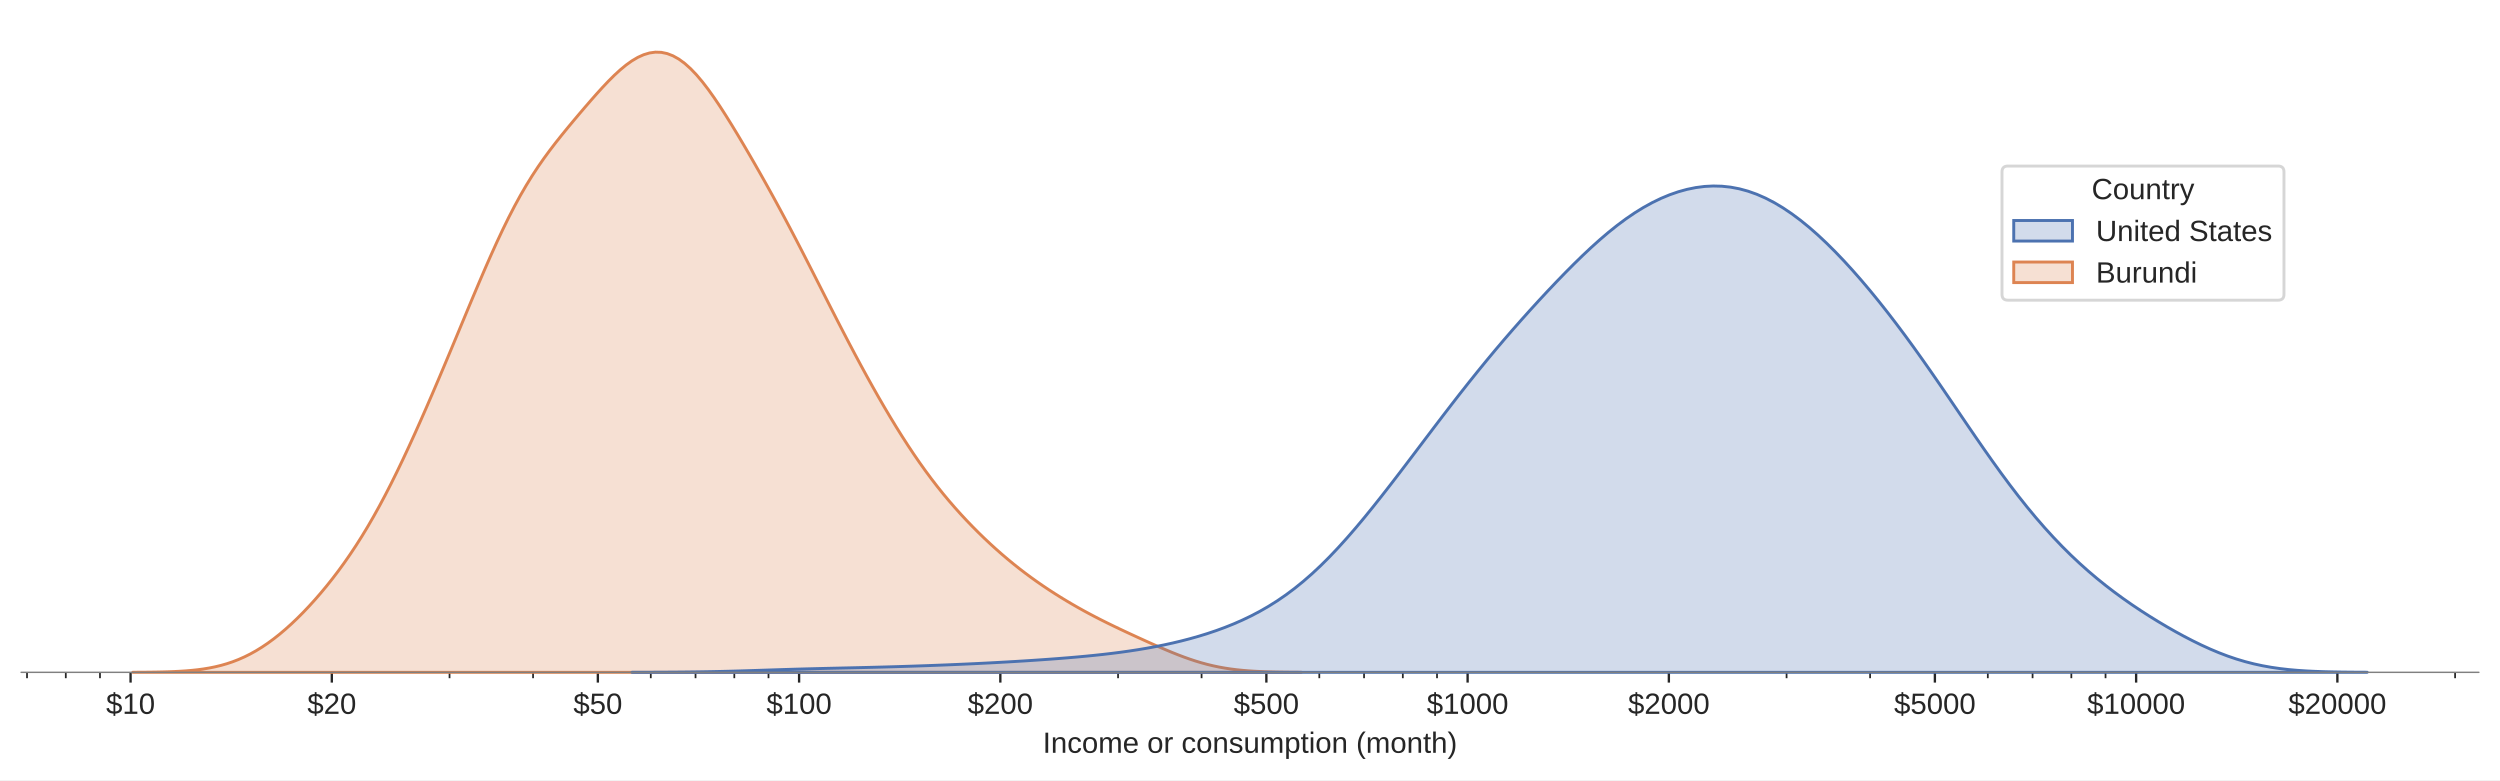
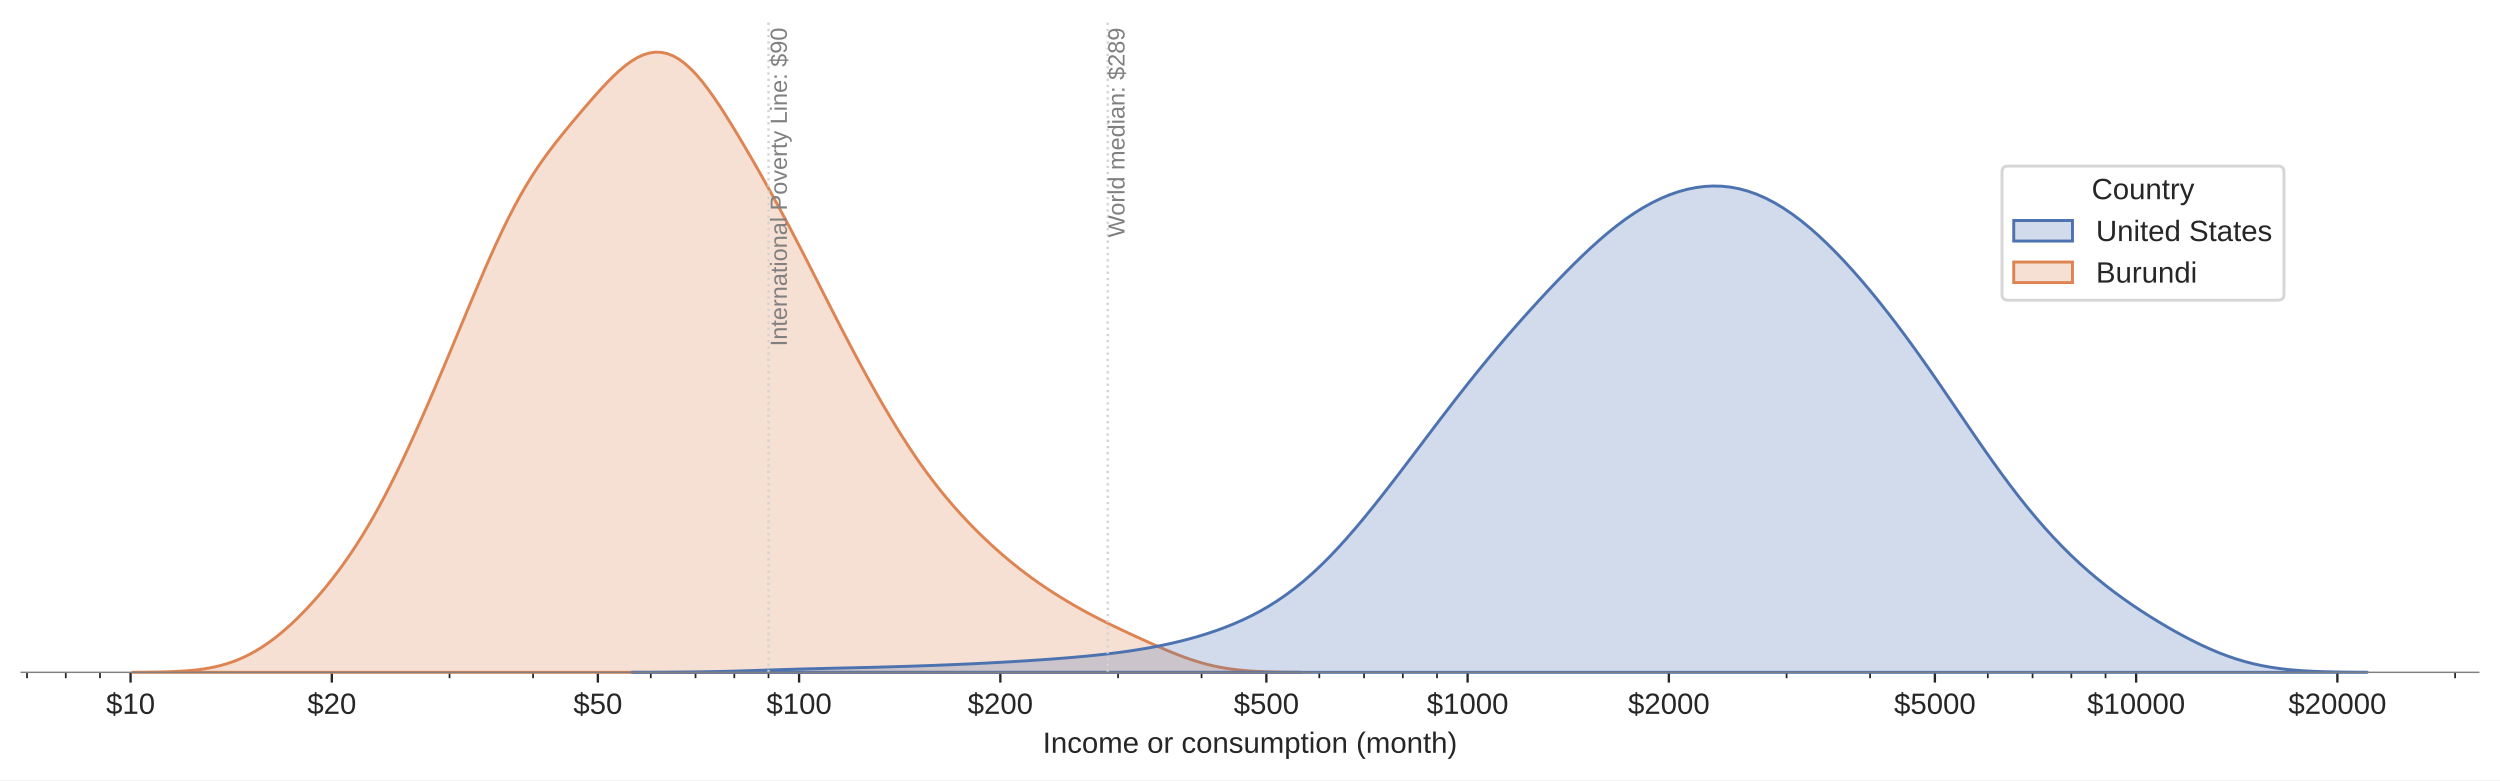
<svg xmlns="http://www.w3.org/2000/svg" xmlns:xlink="http://www.w3.org/1999/xlink" width="851.4pt" height="265.69pt" viewBox="0 0 851.4 265.69" version="1.1">
  <defs>
    <style type="text/css">*{stroke-linejoin: round; stroke-linecap: butt}</style>
  </defs>
  <g id="figure_1">
    <g id="patch_1">
      <path d="M 0 265.69  L 851.4 265.69  L 851.4 0  L 0 0  z " style="fill: #ffffff" />
    </g>
    <g id="axes_1">
      <g id="patch_2">
        <path d="M 7.2 228.96  L 844.2 228.96  L 844.2 7.2  L 7.2 7.2  z " style="fill: #ffffff" />
      </g>
      <g id="matplotlib.axis_1">
        <g id="xtick_1">
          <g id="line2d_1">
            <defs>
-               <path id="m04905929c4" d="M 0 0  L 0 3.5  " style="stroke: #262626; stroke-width: 0.8" />
+               <path id="m3d6e59dc83" d="M 0 0  L 0 3.5  " style="stroke: #262626; stroke-width: 0.8" />
            </defs>
            <g>
-               <use xlink:href="#m04905929c4" x="44.469" y="228.96" style="fill: #262626; stroke: #262626; stroke-width: 0.8" />
+               <use xlink:href="#m3d6e59dc83" x="44.469" y="228.96" style="fill: #262626; stroke: #262626; stroke-width: 0.8" />
            </g>
          </g>
          <g id="text_1">
            <text style="font-size: 10px; font-family: 'Arial', 'DejaVu Sans', 'Liberation Sans', 'Bitstream Vera Sans', sans-serif; text-anchor: middle; fill: #262626" x="44.469" y="243.118" transform="rotate(-0 44.46855 243.1178)">$10</text>
          </g>
        </g>
        <g id="xtick_2">
          <g id="line2d_2">
            <g>
-               <use xlink:href="#m04905929c4" x="113.004" y="228.96" style="fill: #262626; stroke: #262626; stroke-width: 0.8" />
+               <use xlink:href="#m3d6e59dc83" x="113.004" y="228.96" style="fill: #262626; stroke: #262626; stroke-width: 0.8" />
            </g>
          </g>
          <g id="text_2">
            <text style="font-size: 10px; font-family: 'Arial', 'DejaVu Sans', 'Liberation Sans', 'Bitstream Vera Sans', sans-serif; text-anchor: middle; fill: #262626" x="113.004" y="243.118" transform="rotate(-0 113.0042 243.1178)">$20</text>
          </g>
        </g>
        <g id="xtick_3">
          <g id="line2d_3">
            <g>
-               <use xlink:href="#m04905929c4" x="203.603" y="228.96" style="fill: #262626; stroke: #262626; stroke-width: 0.8" />
+               <use xlink:href="#m3d6e59dc83" x="203.603" y="228.96" style="fill: #262626; stroke: #262626; stroke-width: 0.8" />
            </g>
          </g>
          <g id="text_3">
            <text style="font-size: 10px; font-family: 'Arial', 'DejaVu Sans', 'Liberation Sans', 'Bitstream Vera Sans', sans-serif; text-anchor: middle; fill: #262626" x="203.603" y="243.118" transform="rotate(-0 203.6034 243.1178)">$50</text>
          </g>
        </g>
        <g id="xtick_4">
          <g id="line2d_4">
            <g>
-               <use xlink:href="#m04905929c4" x="272.139" y="228.96" style="fill: #262626; stroke: #262626; stroke-width: 0.8" />
+               <use xlink:href="#m3d6e59dc83" x="272.139" y="228.96" style="fill: #262626; stroke: #262626; stroke-width: 0.8" />
            </g>
          </g>
          <g id="text_4">
            <text style="font-size: 10px; font-family: 'Arial', 'DejaVu Sans', 'Liberation Sans', 'Bitstream Vera Sans', sans-serif; text-anchor: middle; fill: #262626" x="272.139" y="243.118" transform="rotate(-0 272.1391 243.1178)">$100</text>
          </g>
        </g>
        <g id="xtick_5">
          <g id="line2d_5">
            <g>
-               <use xlink:href="#m04905929c4" x="340.675" y="228.96" style="fill: #262626; stroke: #262626; stroke-width: 0.8" />
+               <use xlink:href="#m3d6e59dc83" x="340.675" y="228.96" style="fill: #262626; stroke: #262626; stroke-width: 0.8" />
            </g>
          </g>
          <g id="text_5">
            <text style="font-size: 10px; font-family: 'Arial', 'DejaVu Sans', 'Liberation Sans', 'Bitstream Vera Sans', sans-serif; text-anchor: middle; fill: #262626" x="340.675" y="243.118" transform="rotate(-0 340.6747 243.1178)">$200</text>
          </g>
        </g>
        <g id="xtick_6">
          <g id="line2d_6">
            <g>
-               <use xlink:href="#m04905929c4" x="431.274" y="228.96" style="fill: #262626; stroke: #262626; stroke-width: 0.8" />
+               <use xlink:href="#m3d6e59dc83" x="431.274" y="228.96" style="fill: #262626; stroke: #262626; stroke-width: 0.8" />
            </g>
          </g>
          <g id="text_6">
            <text style="font-size: 10px; font-family: 'Arial', 'DejaVu Sans', 'Liberation Sans', 'Bitstream Vera Sans', sans-serif; text-anchor: middle; fill: #262626" x="431.274" y="243.118" transform="rotate(-0 431.2739 243.1178)">$500</text>
          </g>
        </g>
        <g id="xtick_7">
          <g id="line2d_7">
            <g>
-               <use xlink:href="#m04905929c4" x="499.81" y="228.96" style="fill: #262626; stroke: #262626; stroke-width: 0.8" />
+               <use xlink:href="#m3d6e59dc83" x="499.81" y="228.96" style="fill: #262626; stroke: #262626; stroke-width: 0.8" />
            </g>
          </g>
          <g id="text_7">
            <text style="font-size: 10px; font-family: 'Arial', 'DejaVu Sans', 'Liberation Sans', 'Bitstream Vera Sans', sans-serif; text-anchor: middle; fill: #262626" x="499.81" y="243.118" transform="rotate(-0 499.8096 243.1178)">$1000</text>
          </g>
        </g>
        <g id="xtick_8">
          <g id="line2d_8">
            <g>
-               <use xlink:href="#m04905929c4" x="568.345" y="228.96" style="fill: #262626; stroke: #262626; stroke-width: 0.8" />
+               <use xlink:href="#m3d6e59dc83" x="568.345" y="228.96" style="fill: #262626; stroke: #262626; stroke-width: 0.8" />
            </g>
          </g>
          <g id="text_8">
            <text style="font-size: 10px; font-family: 'Arial', 'DejaVu Sans', 'Liberation Sans', 'Bitstream Vera Sans', sans-serif; text-anchor: middle; fill: #262626" x="568.345" y="243.118" transform="rotate(-0 568.3452 243.1178)">$2000</text>
          </g>
        </g>
        <g id="xtick_9">
          <g id="line2d_9">
            <g>
-               <use xlink:href="#m04905929c4" x="658.944" y="228.96" style="fill: #262626; stroke: #262626; stroke-width: 0.8" />
+               <use xlink:href="#m3d6e59dc83" x="658.944" y="228.96" style="fill: #262626; stroke: #262626; stroke-width: 0.8" />
            </g>
          </g>
          <g id="text_9">
            <text style="font-size: 10px; font-family: 'Arial', 'DejaVu Sans', 'Liberation Sans', 'Bitstream Vera Sans', sans-serif; text-anchor: middle; fill: #262626" x="658.944" y="243.118" transform="rotate(-0 658.9444 243.1178)">$5000</text>
          </g>
        </g>
        <g id="xtick_10">
          <g id="line2d_10">
            <g>
-               <use xlink:href="#m04905929c4" x="727.48" y="228.96" style="fill: #262626; stroke: #262626; stroke-width: 0.8" />
+               <use xlink:href="#m3d6e59dc83" x="727.48" y="228.96" style="fill: #262626; stroke: #262626; stroke-width: 0.8" />
            </g>
          </g>
          <g id="text_10">
            <text style="font-size: 10px; font-family: 'Arial', 'DejaVu Sans', 'Liberation Sans', 'Bitstream Vera Sans', sans-serif; text-anchor: middle; fill: #262626" x="727.48" y="243.118" transform="rotate(-0 727.4801 243.1178)">$10000</text>
          </g>
        </g>
        <g id="xtick_11">
          <g id="line2d_11">
            <g>
-               <use xlink:href="#m04905929c4" x="796.016" y="228.96" style="fill: #262626; stroke: #262626; stroke-width: 0.8" />
+               <use xlink:href="#m3d6e59dc83" x="796.016" y="228.96" style="fill: #262626; stroke: #262626; stroke-width: 0.8" />
            </g>
          </g>
          <g id="text_11">
            <text style="font-size: 10px; font-family: 'Arial', 'DejaVu Sans', 'Liberation Sans', 'Bitstream Vera Sans', sans-serif; text-anchor: middle; fill: #262626" x="796.016" y="243.118" transform="rotate(-0 796.0157 243.1178)">$20000</text>
          </g>
        </g>
        <g id="xtick_12">
          <g id="line2d_12">
            <defs>
-               <path id="m6fcab86dc1" d="M 0 0  L 0 2  " style="stroke: #262626; stroke-width: 0.6" />
+               <path id="m30cd32f47b" d="M 0 0  L 0 2  " style="stroke: #262626; stroke-width: 0.6" />
            </defs>
            <g>
-               <use xlink:href="#m6fcab86dc1" x="9.202" y="228.96" style="fill: #262626; stroke: #262626; stroke-width: 0.6" />
+               <use xlink:href="#m30cd32f47b" x="9.202" y="228.96" style="fill: #262626; stroke: #262626; stroke-width: 0.6" />
            </g>
          </g>
        </g>
        <g id="xtick_13">
          <g id="line2d_13">
            <g>
-               <use xlink:href="#m6fcab86dc1" x="22.405" y="228.96" style="fill: #262626; stroke: #262626; stroke-width: 0.6" />
+               <use xlink:href="#m30cd32f47b" x="22.405" y="228.96" style="fill: #262626; stroke: #262626; stroke-width: 0.6" />
            </g>
          </g>
        </g>
        <g id="xtick_14">
          <g id="line2d_14">
            <g>
-               <use xlink:href="#m6fcab86dc1" x="34.051" y="228.96" style="fill: #262626; stroke: #262626; stroke-width: 0.6" />
+               <use xlink:href="#m30cd32f47b" x="34.051" y="228.96" style="fill: #262626; stroke: #262626; stroke-width: 0.6" />
            </g>
          </g>
        </g>
        <g id="xtick_15">
          <g id="line2d_15">
            <g>
-               <use xlink:href="#m6fcab86dc1" x="153.095" y="228.96" style="fill: #262626; stroke: #262626; stroke-width: 0.6" />
+               <use xlink:href="#m30cd32f47b" x="153.095" y="228.96" style="fill: #262626; stroke: #262626; stroke-width: 0.6" />
            </g>
          </g>
        </g>
        <g id="xtick_16">
          <g id="line2d_16">
            <g>
-               <use xlink:href="#m6fcab86dc1" x="181.54" y="228.96" style="fill: #262626; stroke: #262626; stroke-width: 0.6" />
+               <use xlink:href="#m30cd32f47b" x="181.54" y="228.96" style="fill: #262626; stroke: #262626; stroke-width: 0.6" />
            </g>
          </g>
        </g>
        <g id="xtick_17">
          <g id="line2d_17">
            <g>
-               <use xlink:href="#m6fcab86dc1" x="221.631" y="228.96" style="fill: #262626; stroke: #262626; stroke-width: 0.6" />
+               <use xlink:href="#m30cd32f47b" x="221.631" y="228.96" style="fill: #262626; stroke: #262626; stroke-width: 0.6" />
            </g>
          </g>
        </g>
        <g id="xtick_18">
          <g id="line2d_18">
            <g>
-               <use xlink:href="#m6fcab86dc1" x="236.872" y="228.96" style="fill: #262626; stroke: #262626; stroke-width: 0.6" />
+               <use xlink:href="#m30cd32f47b" x="236.872" y="228.96" style="fill: #262626; stroke: #262626; stroke-width: 0.6" />
            </g>
          </g>
        </g>
        <g id="xtick_19">
          <g id="line2d_19">
            <g>
-               <use xlink:href="#m6fcab86dc1" x="250.076" y="228.96" style="fill: #262626; stroke: #262626; stroke-width: 0.6" />
+               <use xlink:href="#m30cd32f47b" x="250.076" y="228.96" style="fill: #262626; stroke: #262626; stroke-width: 0.6" />
            </g>
          </g>
        </g>
        <g id="xtick_20">
          <g id="line2d_20">
            <g>
-               <use xlink:href="#m6fcab86dc1" x="261.721" y="228.96" style="fill: #262626; stroke: #262626; stroke-width: 0.6" />
+               <use xlink:href="#m30cd32f47b" x="261.721" y="228.96" style="fill: #262626; stroke: #262626; stroke-width: 0.6" />
            </g>
          </g>
        </g>
        <g id="xtick_21">
          <g id="line2d_21">
            <g>
-               <use xlink:href="#m6fcab86dc1" x="380.766" y="228.96" style="fill: #262626; stroke: #262626; stroke-width: 0.6" />
+               <use xlink:href="#m30cd32f47b" x="380.766" y="228.96" style="fill: #262626; stroke: #262626; stroke-width: 0.6" />
            </g>
          </g>
        </g>
        <g id="xtick_22">
          <g id="line2d_22">
            <g>
-               <use xlink:href="#m6fcab86dc1" x="409.21" y="228.96" style="fill: #262626; stroke: #262626; stroke-width: 0.6" />
+               <use xlink:href="#m30cd32f47b" x="409.21" y="228.96" style="fill: #262626; stroke: #262626; stroke-width: 0.6" />
            </g>
          </g>
        </g>
        <g id="xtick_23">
          <g id="line2d_23">
            <g>
-               <use xlink:href="#m6fcab86dc1" x="449.301" y="228.96" style="fill: #262626; stroke: #262626; stroke-width: 0.6" />
+               <use xlink:href="#m30cd32f47b" x="449.301" y="228.96" style="fill: #262626; stroke: #262626; stroke-width: 0.6" />
            </g>
          </g>
        </g>
        <g id="xtick_24">
          <g id="line2d_24">
            <g>
-               <use xlink:href="#m6fcab86dc1" x="464.543" y="228.96" style="fill: #262626; stroke: #262626; stroke-width: 0.6" />
+               <use xlink:href="#m30cd32f47b" x="464.543" y="228.96" style="fill: #262626; stroke: #262626; stroke-width: 0.6" />
            </g>
          </g>
        </g>
        <g id="xtick_25">
          <g id="line2d_25">
            <g>
-               <use xlink:href="#m6fcab86dc1" x="477.746" y="228.96" style="fill: #262626; stroke: #262626; stroke-width: 0.6" />
+               <use xlink:href="#m30cd32f47b" x="477.746" y="228.96" style="fill: #262626; stroke: #262626; stroke-width: 0.6" />
            </g>
          </g>
        </g>
        <g id="xtick_26">
          <g id="line2d_26">
            <g>
-               <use xlink:href="#m6fcab86dc1" x="489.392" y="228.96" style="fill: #262626; stroke: #262626; stroke-width: 0.6" />
+               <use xlink:href="#m30cd32f47b" x="489.392" y="228.96" style="fill: #262626; stroke: #262626; stroke-width: 0.6" />
            </g>
          </g>
        </g>
        <g id="xtick_27">
          <g id="line2d_27">
            <g>
-               <use xlink:href="#m6fcab86dc1" x="608.436" y="228.96" style="fill: #262626; stroke: #262626; stroke-width: 0.6" />
+               <use xlink:href="#m30cd32f47b" x="608.436" y="228.96" style="fill: #262626; stroke: #262626; stroke-width: 0.6" />
            </g>
          </g>
        </g>
        <g id="xtick_28">
          <g id="line2d_28">
            <g>
-               <use xlink:href="#m6fcab86dc1" x="636.881" y="228.96" style="fill: #262626; stroke: #262626; stroke-width: 0.6" />
+               <use xlink:href="#m30cd32f47b" x="636.881" y="228.96" style="fill: #262626; stroke: #262626; stroke-width: 0.6" />
            </g>
          </g>
        </g>
        <g id="xtick_29">
          <g id="line2d_29">
            <g>
-               <use xlink:href="#m6fcab86dc1" x="676.972" y="228.96" style="fill: #262626; stroke: #262626; stroke-width: 0.6" />
+               <use xlink:href="#m30cd32f47b" x="676.972" y="228.96" style="fill: #262626; stroke: #262626; stroke-width: 0.6" />
            </g>
          </g>
        </g>
        <g id="xtick_30">
          <g id="line2d_30">
            <g>
-               <use xlink:href="#m6fcab86dc1" x="692.213" y="228.96" style="fill: #262626; stroke: #262626; stroke-width: 0.6" />
+               <use xlink:href="#m30cd32f47b" x="692.213" y="228.96" style="fill: #262626; stroke: #262626; stroke-width: 0.6" />
            </g>
          </g>
        </g>
        <g id="xtick_31">
          <g id="line2d_31">
            <g>
-               <use xlink:href="#m6fcab86dc1" x="705.417" y="228.96" style="fill: #262626; stroke: #262626; stroke-width: 0.6" />
+               <use xlink:href="#m30cd32f47b" x="705.417" y="228.96" style="fill: #262626; stroke: #262626; stroke-width: 0.6" />
            </g>
          </g>
        </g>
        <g id="xtick_32">
          <g id="line2d_32">
            <g>
-               <use xlink:href="#m6fcab86dc1" x="717.062" y="228.96" style="fill: #262626; stroke: #262626; stroke-width: 0.6" />
+               <use xlink:href="#m30cd32f47b" x="717.062" y="228.96" style="fill: #262626; stroke: #262626; stroke-width: 0.6" />
            </g>
          </g>
        </g>
        <g id="xtick_33">
          <g id="line2d_33">
            <g>
-               <use xlink:href="#m6fcab86dc1" x="836.107" y="228.96" style="fill: #262626; stroke: #262626; stroke-width: 0.6" />
+               <use xlink:href="#m30cd32f47b" x="836.107" y="228.96" style="fill: #262626; stroke: #262626; stroke-width: 0.6" />
            </g>
          </g>
        </g>
        <g id="text_12">
          <text style="font-size: 10px; font-family: 'Arial', 'DejaVu Sans', 'Liberation Sans', 'Bitstream Vera Sans', sans-serif; text-anchor: middle; fill: #262626" x="425.7" y="256.385" transform="rotate(-0 425.7 256.385)">Income or consumption (month)</text>
        </g>
      </g>
      <g id="matplotlib.axis_2" />
      <g id="FillBetweenPolyCollection_1">
        <defs>
-           <path id="me58eb8d5ef" d="M 45.245 -36.747  L 45.245 -36.73  L 47.245 -36.73  L 49.245 -36.73  L 51.244 -36.73  L 53.244 -36.73  L 55.243 -36.73  L 57.243 -36.73  L 59.242 -36.73  L 61.242 -36.73  L 63.241 -36.73  L 65.241 -36.73  L 67.24 -36.73  L 69.24 -36.73  L 71.239 -36.73  L 73.239 -36.73  L 75.238 -36.73  L 77.238 -36.73  L 79.237 -36.73  L 81.237 -36.73  L 83.237 -36.73  L 85.236 -36.73  L 87.236 -36.73  L 89.235 -36.73  L 91.235 -36.73  L 93.234 -36.73  L 95.234 -36.73  L 97.233 -36.73  L 99.233 -36.73  L 101.232 -36.73  L 103.232 -36.73  L 105.231 -36.73  L 107.231 -36.73  L 109.23 -36.73  L 111.23 -36.73  L 113.229 -36.73  L 115.229 -36.73  L 117.229 -36.73  L 119.228 -36.73  L 121.228 -36.73  L 123.227 -36.73  L 125.227 -36.73  L 127.226 -36.73  L 129.226 -36.73  L 131.225 -36.73  L 133.225 -36.73  L 135.224 -36.73  L 137.224 -36.73  L 139.223 -36.73  L 141.223 -36.73  L 143.222 -36.73  L 145.222 -36.73  L 147.222 -36.73  L 149.221 -36.73  L 151.221 -36.73  L 153.22 -36.73  L 155.22 -36.73  L 157.219 -36.73  L 159.219 -36.73  L 161.218 -36.73  L 163.218 -36.73  L 165.217 -36.73  L 167.217 -36.73  L 169.216 -36.73  L 171.216 -36.73  L 173.215 -36.73  L 175.215 -36.73  L 177.214 -36.73  L 179.214 -36.73  L 181.214 -36.73  L 183.213 -36.73  L 185.213 -36.73  L 187.212 -36.73  L 189.212 -36.73  L 191.211 -36.73  L 193.211 -36.73  L 195.21 -36.73  L 197.21 -36.73  L 199.209 -36.73  L 201.209 -36.73  L 203.208 -36.73  L 205.208 -36.73  L 207.207 -36.73  L 209.207 -36.73  L 211.207 -36.73  L 213.206 -36.73  L 215.206 -36.73  L 217.205 -36.73  L 219.205 -36.73  L 221.204 -36.73  L 223.204 -36.73  L 225.203 -36.73  L 227.203 -36.73  L 229.202 -36.73  L 231.202 -36.73  L 233.201 -36.73  L 235.201 -36.73  L 237.2 -36.73  L 239.2 -36.73  L 241.199 -36.73  L 243.199 -36.73  L 245.199 -36.73  L 247.198 -36.73  L 249.198 -36.73  L 251.197 -36.73  L 253.197 -36.73  L 255.196 -36.73  L 257.196 -36.73  L 259.195 -36.73  L 261.195 -36.73  L 263.194 -36.73  L 265.194 -36.73  L 267.193 -36.73  L 269.193 -36.73  L 271.192 -36.73  L 273.192 -36.73  L 275.191 -36.73  L 277.191 -36.73  L 279.191 -36.73  L 281.19 -36.73  L 283.19 -36.73  L 285.189 -36.73  L 287.189 -36.73  L 289.188 -36.73  L 291.188 -36.73  L 293.187 -36.73  L 295.187 -36.73  L 297.186 -36.73  L 299.186 -36.73  L 301.185 -36.73  L 303.185 -36.73  L 305.184 -36.73  L 307.184 -36.73  L 309.184 -36.73  L 311.183 -36.73  L 313.183 -36.73  L 315.182 -36.73  L 317.182 -36.73  L 319.181 -36.73  L 321.181 -36.73  L 323.18 -36.73  L 325.18 -36.73  L 327.179 -36.73  L 329.179 -36.73  L 331.178 -36.73  L 333.178 -36.73  L 335.177 -36.73  L 337.177 -36.73  L 339.176 -36.73  L 341.176 -36.73  L 343.176 -36.73  L 345.175 -36.73  L 347.175 -36.73  L 349.174 -36.73  L 351.174 -36.73  L 353.173 -36.73  L 355.173 -36.73  L 357.172 -36.73  L 359.172 -36.73  L 361.171 -36.73  L 363.171 -36.73  L 365.17 -36.73  L 367.17 -36.73  L 369.169 -36.73  L 371.169 -36.73  L 373.168 -36.73  L 375.168 -36.73  L 377.168 -36.73  L 379.167 -36.73  L 381.167 -36.73  L 383.166 -36.73  L 385.166 -36.73  L 387.165 -36.73  L 389.165 -36.73  L 391.164 -36.73  L 393.164 -36.73  L 395.163 -36.73  L 397.163 -36.73  L 399.162 -36.73  L 401.162 -36.73  L 403.161 -36.73  L 405.161 -36.73  L 407.161 -36.73  L 409.16 -36.73  L 411.16 -36.73  L 413.159 -36.73  L 415.159 -36.73  L 417.158 -36.73  L 419.158 -36.73  L 421.157 -36.73  L 423.157 -36.73  L 425.156 -36.73  L 427.156 -36.73  L 429.155 -36.73  L 431.155 -36.73  L 433.154 -36.73  L 435.154 -36.73  L 437.153 -36.73  L 439.153 -36.73  L 441.153 -36.73  L 443.152 -36.73  L 443.152 -36.749  L 443.152 -36.749  L 441.153 -36.759  L 439.153 -36.774  L 437.153 -36.796  L 435.154 -36.826  L 433.154 -36.868  L 431.155 -36.925  L 429.155 -37.002  L 427.156 -37.103  L 425.156 -37.233  L 423.157 -37.398  L 421.157 -37.604  L 419.158 -37.856  L 417.158 -38.16  L 415.159 -38.52  L 413.159 -38.94  L 411.16 -39.421  L 409.16 -39.964  L 407.161 -40.567  L 405.161 -41.228  L 403.161 -41.941  L 401.162 -42.7  L 399.162 -43.499  L 397.163 -44.331  L 395.163 -45.189  L 393.164 -46.066  L 391.164 -46.958  L 389.165 -47.861  L 387.165 -48.773  L 385.166 -49.694  L 383.166 -50.624  L 381.167 -51.567  L 379.167 -52.525  L 377.168 -53.5  L 375.168 -54.498  L 373.168 -55.521  L 371.169 -56.571  L 369.169 -57.651  L 367.17 -58.763  L 365.17 -59.909  L 363.171 -61.09  L 361.171 -62.307  L 359.172 -63.563  L 357.172 -64.858  L 355.173 -66.196  L 353.173 -67.578  L 351.174 -69.008  L 349.174 -70.489  L 347.175 -72.021  L 345.175 -73.609  L 343.176 -75.253  L 341.176 -76.954  L 339.176 -78.715  L 337.177 -80.535  L 335.177 -82.416  L 333.178 -84.36  L 331.178 -86.37  L 329.179 -88.447  L 327.179 -90.598  L 325.18 -92.826  L 323.18 -95.138  L 321.181 -97.539  L 319.181 -100.035  L 317.182 -102.63  L 315.182 -105.326  L 313.183 -108.127  L 311.183 -111.031  L 309.184 -114.037  L 307.184 -117.142  L 305.184 -120.342  L 303.185 -123.633  L 301.185 -127.008  L 299.186 -130.464  L 297.186 -133.996  L 295.187 -137.599  L 293.187 -141.267  L 291.188 -144.997  L 289.188 -148.782  L 287.189 -152.616  L 285.189 -156.492  L 283.19 -160.401  L 281.19 -164.332  L 279.191 -168.274  L 277.191 -172.216  L 275.191 -176.145  L 273.192 -180.049  L 271.192 -183.918  L 269.193 -187.742  L 267.193 -191.517  L 265.194 -195.238  L 263.194 -198.904  L 261.195 -202.517  L 259.195 -206.078  L 257.196 -209.591  L 255.196 -213.056  L 253.197 -216.473  L 251.197 -219.835  L 249.198 -223.131  L 247.198 -226.345  L 245.199 -229.453  L 243.199 -232.426  L 241.199 -235.232  L 239.2 -237.835  L 237.2 -240.199  L 235.201 -242.293  L 233.201 -244.085  L 231.202 -245.552  L 229.202 -246.676  L 227.203 -247.448  L 225.203 -247.865  L 223.204 -247.93  L 221.204 -247.654  L 219.205 -247.054  L 217.205 -246.15  L 215.206 -244.967  L 213.206 -243.534  L 211.207 -241.882  L 209.207 -240.044  L 207.207 -238.052  L 205.208 -235.94  L 203.208 -233.737  L 201.209 -231.468  L 199.209 -229.155  L 197.21 -226.809  L 195.21 -224.434  L 193.211 -222.027  L 191.211 -219.574  L 189.212 -217.057  L 187.212 -214.448  L 185.213 -211.722  L 183.213 -208.848  L 181.214 -205.802  L 179.214 -202.561  L 177.214 -199.113  L 175.215 -195.45  L 173.215 -191.575  L 171.216 -187.498  L 169.216 -183.238  L 167.217 -178.819  L 165.217 -174.266  L 163.218 -169.61  L 161.218 -164.88  L 159.219 -160.102  L 157.219 -155.3  L 155.22 -150.495  L 153.22 -145.704  L 151.221 -140.941  L 149.221 -136.216  L 147.222 -131.54  L 145.222 -126.923  L 143.222 -122.374  L 141.223 -117.903  L 139.223 -113.522  L 137.224 -109.244  L 135.224 -105.081  L 133.225 -101.044  L 131.225 -97.144  L 129.226 -93.389  L 127.226 -89.784  L 125.227 -86.332  L 123.227 -83.032  L 121.228 -79.88  L 119.228 -76.872  L 117.229 -74  L 115.229 -71.256  L 113.229 -68.631  L 111.23 -66.12  L 109.23 -63.716  L 107.231 -61.414  L 105.231 -59.211  L 103.232 -57.108  L 101.232 -55.104  L 99.233 -53.202  L 97.233 -51.403  L 95.234 -49.712  L 93.234 -48.132  L 91.235 -46.666  L 89.235 -45.317  L 87.236 -44.085  L 85.236 -42.971  L 83.237 -41.974  L 81.237 -41.091  L 79.237 -40.318  L 77.238 -39.648  L 75.238 -39.076  L 73.239 -38.594  L 71.239 -38.192  L 69.24 -37.862  L 67.24 -37.595  L 65.241 -37.382  L 63.241 -37.215  L 61.242 -37.085  L 59.242 -36.986  L 57.243 -36.912  L 55.243 -36.858  L 53.244 -36.818  L 51.244 -36.79  L 49.245 -36.77  L 47.245 -36.756  L 45.245 -36.747  z " style="stroke: #dd8452" />
+           <path id="mc5ad71e422" d="M 45.245 -36.747  L 45.245 -36.73  L 47.245 -36.73  L 49.245 -36.73  L 51.244 -36.73  L 53.244 -36.73  L 55.243 -36.73  L 57.243 -36.73  L 59.242 -36.73  L 61.242 -36.73  L 63.241 -36.73  L 65.241 -36.73  L 67.24 -36.73  L 69.24 -36.73  L 71.239 -36.73  L 73.239 -36.73  L 75.238 -36.73  L 77.238 -36.73  L 79.237 -36.73  L 81.237 -36.73  L 83.237 -36.73  L 85.236 -36.73  L 87.236 -36.73  L 89.235 -36.73  L 91.235 -36.73  L 93.234 -36.73  L 95.234 -36.73  L 97.233 -36.73  L 99.233 -36.73  L 101.232 -36.73  L 103.232 -36.73  L 105.231 -36.73  L 107.231 -36.73  L 109.23 -36.73  L 111.23 -36.73  L 113.229 -36.73  L 115.229 -36.73  L 117.229 -36.73  L 119.228 -36.73  L 121.228 -36.73  L 123.227 -36.73  L 125.227 -36.73  L 127.226 -36.73  L 129.226 -36.73  L 131.225 -36.73  L 133.225 -36.73  L 135.224 -36.73  L 137.224 -36.73  L 139.223 -36.73  L 141.223 -36.73  L 143.222 -36.73  L 145.222 -36.73  L 147.222 -36.73  L 149.221 -36.73  L 151.221 -36.73  L 153.22 -36.73  L 155.22 -36.73  L 157.219 -36.73  L 159.219 -36.73  L 161.218 -36.73  L 163.218 -36.73  L 165.217 -36.73  L 167.217 -36.73  L 169.216 -36.73  L 171.216 -36.73  L 173.215 -36.73  L 175.215 -36.73  L 177.214 -36.73  L 179.214 -36.73  L 181.214 -36.73  L 183.213 -36.73  L 185.213 -36.73  L 187.212 -36.73  L 189.212 -36.73  L 191.211 -36.73  L 193.211 -36.73  L 195.21 -36.73  L 197.21 -36.73  L 199.209 -36.73  L 201.209 -36.73  L 203.208 -36.73  L 205.208 -36.73  L 207.207 -36.73  L 209.207 -36.73  L 211.207 -36.73  L 213.206 -36.73  L 215.206 -36.73  L 217.205 -36.73  L 219.205 -36.73  L 221.204 -36.73  L 223.204 -36.73  L 225.203 -36.73  L 227.203 -36.73  L 229.202 -36.73  L 231.202 -36.73  L 233.201 -36.73  L 235.201 -36.73  L 237.2 -36.73  L 239.2 -36.73  L 241.199 -36.73  L 243.199 -36.73  L 245.199 -36.73  L 247.198 -36.73  L 249.198 -36.73  L 251.197 -36.73  L 253.197 -36.73  L 255.196 -36.73  L 257.196 -36.73  L 259.195 -36.73  L 261.195 -36.73  L 263.194 -36.73  L 265.194 -36.73  L 267.193 -36.73  L 269.193 -36.73  L 271.192 -36.73  L 273.192 -36.73  L 275.191 -36.73  L 277.191 -36.73  L 279.191 -36.73  L 281.19 -36.73  L 283.19 -36.73  L 285.189 -36.73  L 287.189 -36.73  L 289.188 -36.73  L 291.188 -36.73  L 293.187 -36.73  L 295.187 -36.73  L 297.186 -36.73  L 299.186 -36.73  L 301.185 -36.73  L 303.185 -36.73  L 305.184 -36.73  L 307.184 -36.73  L 309.184 -36.73  L 311.183 -36.73  L 313.183 -36.73  L 315.182 -36.73  L 317.182 -36.73  L 319.181 -36.73  L 321.181 -36.73  L 323.18 -36.73  L 325.18 -36.73  L 327.179 -36.73  L 329.179 -36.73  L 331.178 -36.73  L 333.178 -36.73  L 335.177 -36.73  L 337.177 -36.73  L 339.176 -36.73  L 341.176 -36.73  L 343.176 -36.73  L 345.175 -36.73  L 347.175 -36.73  L 349.174 -36.73  L 351.174 -36.73  L 353.173 -36.73  L 355.173 -36.73  L 357.172 -36.73  L 359.172 -36.73  L 361.171 -36.73  L 363.171 -36.73  L 365.17 -36.73  L 367.17 -36.73  L 369.169 -36.73  L 371.169 -36.73  L 373.168 -36.73  L 375.168 -36.73  L 377.168 -36.73  L 379.167 -36.73  L 381.167 -36.73  L 383.166 -36.73  L 385.166 -36.73  L 387.165 -36.73  L 389.165 -36.73  L 391.164 -36.73  L 393.164 -36.73  L 395.163 -36.73  L 397.163 -36.73  L 399.162 -36.73  L 401.162 -36.73  L 403.161 -36.73  L 405.161 -36.73  L 407.161 -36.73  L 409.16 -36.73  L 411.16 -36.73  L 413.159 -36.73  L 415.159 -36.73  L 417.158 -36.73  L 419.158 -36.73  L 421.157 -36.73  L 423.157 -36.73  L 425.156 -36.73  L 427.156 -36.73  L 429.155 -36.73  L 431.155 -36.73  L 433.154 -36.73  L 435.154 -36.73  L 437.153 -36.73  L 439.153 -36.73  L 441.153 -36.73  L 443.152 -36.73  L 443.152 -36.749  L 443.152 -36.749  L 441.153 -36.759  L 439.153 -36.774  L 437.153 -36.796  L 435.154 -36.826  L 433.154 -36.868  L 431.155 -36.925  L 429.155 -37.002  L 427.156 -37.103  L 425.156 -37.233  L 423.157 -37.398  L 421.157 -37.604  L 419.158 -37.856  L 417.158 -38.16  L 415.159 -38.52  L 413.159 -38.94  L 411.16 -39.421  L 409.16 -39.964  L 407.161 -40.567  L 405.161 -41.228  L 403.161 -41.941  L 401.162 -42.7  L 399.162 -43.499  L 397.163 -44.331  L 395.163 -45.189  L 393.164 -46.066  L 391.164 -46.958  L 389.165 -47.861  L 387.165 -48.773  L 385.166 -49.694  L 383.166 -50.624  L 381.167 -51.567  L 379.167 -52.525  L 377.168 -53.5  L 375.168 -54.498  L 373.168 -55.521  L 371.169 -56.571  L 369.169 -57.651  L 367.17 -58.763  L 365.17 -59.909  L 363.171 -61.09  L 361.171 -62.307  L 359.172 -63.563  L 357.172 -64.858  L 355.173 -66.196  L 353.173 -67.578  L 351.174 -69.008  L 349.174 -70.489  L 347.175 -72.021  L 345.175 -73.609  L 343.176 -75.253  L 341.176 -76.954  L 339.176 -78.715  L 337.177 -80.535  L 335.177 -82.416  L 333.178 -84.36  L 331.178 -86.37  L 329.179 -88.447  L 327.179 -90.598  L 325.18 -92.826  L 323.18 -95.138  L 321.181 -97.539  L 319.181 -100.035  L 317.182 -102.63  L 315.182 -105.326  L 313.183 -108.127  L 311.183 -111.031  L 309.184 -114.037  L 307.184 -117.142  L 305.184 -120.342  L 303.185 -123.633  L 301.185 -127.008  L 299.186 -130.464  L 297.186 -133.996  L 295.187 -137.599  L 293.187 -141.267  L 291.188 -144.997  L 289.188 -148.782  L 287.189 -152.616  L 285.189 -156.492  L 283.19 -160.401  L 281.19 -164.332  L 279.191 -168.274  L 277.191 -172.216  L 275.191 -176.145  L 273.192 -180.049  L 271.192 -183.918  L 269.193 -187.742  L 267.193 -191.517  L 265.194 -195.238  L 263.194 -198.904  L 261.195 -202.517  L 259.195 -206.078  L 257.196 -209.591  L 255.196 -213.056  L 253.197 -216.473  L 251.197 -219.835  L 249.198 -223.131  L 247.198 -226.345  L 245.199 -229.453  L 243.199 -232.426  L 241.199 -235.232  L 239.2 -237.835  L 237.2 -240.199  L 235.201 -242.293  L 233.201 -244.085  L 231.202 -245.552  L 229.202 -246.676  L 227.203 -247.448  L 225.203 -247.865  L 223.204 -247.93  L 221.204 -247.654  L 219.205 -247.054  L 217.205 -246.15  L 215.206 -244.967  L 213.206 -243.534  L 211.207 -241.882  L 209.207 -240.044  L 207.207 -238.052  L 205.208 -235.94  L 203.208 -233.737  L 201.209 -231.468  L 199.209 -229.155  L 197.21 -226.809  L 195.21 -224.434  L 193.211 -222.027  L 191.211 -219.574  L 189.212 -217.057  L 187.212 -214.448  L 185.213 -211.722  L 183.213 -208.848  L 181.214 -205.802  L 179.214 -202.561  L 177.214 -199.113  L 175.215 -195.45  L 173.215 -191.575  L 171.216 -187.498  L 169.216 -183.238  L 167.217 -178.819  L 165.217 -174.266  L 163.218 -169.61  L 161.218 -164.88  L 159.219 -160.102  L 157.219 -155.3  L 155.22 -150.495  L 153.22 -145.704  L 151.221 -140.941  L 149.221 -136.216  L 147.222 -131.54  L 145.222 -126.923  L 143.222 -122.374  L 141.223 -117.903  L 139.223 -113.522  L 137.224 -109.244  L 135.224 -105.081  L 133.225 -101.044  L 131.225 -97.144  L 129.226 -93.389  L 127.226 -89.784  L 125.227 -86.332  L 123.227 -83.032  L 121.228 -79.88  L 119.228 -76.872  L 117.229 -74  L 115.229 -71.256  L 113.229 -68.631  L 111.23 -66.12  L 109.23 -63.716  L 107.231 -61.414  L 105.231 -59.211  L 103.232 -57.108  L 101.232 -55.104  L 99.233 -53.202  L 97.233 -51.403  L 95.234 -49.712  L 93.234 -48.132  L 91.235 -46.666  L 89.235 -45.317  L 87.236 -44.085  L 85.236 -42.971  L 83.237 -41.974  L 81.237 -41.091  L 79.237 -40.318  L 77.238 -39.648  L 75.238 -39.076  L 73.239 -38.594  L 71.239 -38.192  L 69.24 -37.862  L 67.24 -37.595  L 65.241 -37.382  L 63.241 -37.215  L 61.242 -37.085  L 59.242 -36.986  L 57.243 -36.912  L 55.243 -36.858  L 53.244 -36.818  L 51.244 -36.79  L 49.245 -36.77  L 47.245 -36.756  L 45.245 -36.747  z " style="stroke: #dd8452" />
        </defs>
        <g>
-           <use xlink:href="#me58eb8d5ef" x="0" y="265.69" style="fill: #dd8452; fill-opacity: 0.25; stroke: #dd8452" />
+           <use xlink:href="#mc5ad71e422" x="0" y="265.69" style="fill: #dd8452; fill-opacity: 0.25; stroke: #dd8452" />
        </g>
      </g>
      <g id="FillBetweenPolyCollection_2">
        <defs>
-           <path id="m9ced8b209e" d="M 215.247 -36.737  L 215.247 -36.73  L 218.216 -36.73  L 221.185 -36.73  L 224.155 -36.73  L 227.124 -36.73  L 230.094 -36.73  L 233.063 -36.73  L 236.032 -36.73  L 239.002 -36.73  L 241.971 -36.73  L 244.94 -36.73  L 247.91 -36.73  L 250.879 -36.73  L 253.849 -36.73  L 256.818 -36.73  L 259.787 -36.73  L 262.757 -36.73  L 265.726 -36.73  L 268.696 -36.73  L 271.665 -36.73  L 274.634 -36.73  L 277.604 -36.73  L 280.573 -36.73  L 283.543 -36.73  L 286.512 -36.73  L 289.481 -36.73  L 292.451 -36.73  L 295.42 -36.73  L 298.389 -36.73  L 301.359 -36.73  L 304.328 -36.73  L 307.298 -36.73  L 310.267 -36.73  L 313.236 -36.73  L 316.206 -36.73  L 319.175 -36.73  L 322.145 -36.73  L 325.114 -36.73  L 328.083 -36.73  L 331.053 -36.73  L 334.022 -36.73  L 336.991 -36.73  L 339.961 -36.73  L 342.93 -36.73  L 345.9 -36.73  L 348.869 -36.73  L 351.838 -36.73  L 354.808 -36.73  L 357.777 -36.73  L 360.747 -36.73  L 363.716 -36.73  L 366.685 -36.73  L 369.655 -36.73  L 372.624 -36.73  L 375.594 -36.73  L 378.563 -36.73  L 381.532 -36.73  L 384.502 -36.73  L 387.471 -36.73  L 390.44 -36.73  L 393.41 -36.73  L 396.379 -36.73  L 399.349 -36.73  L 402.318 -36.73  L 405.287 -36.73  L 408.257 -36.73  L 411.226 -36.73  L 414.196 -36.73  L 417.165 -36.73  L 420.134 -36.73  L 423.104 -36.73  L 426.073 -36.73  L 429.042 -36.73  L 432.012 -36.73  L 434.981 -36.73  L 437.951 -36.73  L 440.92 -36.73  L 443.889 -36.73  L 446.859 -36.73  L 449.828 -36.73  L 452.798 -36.73  L 455.767 -36.73  L 458.736 -36.73  L 461.706 -36.73  L 464.675 -36.73  L 467.644 -36.73  L 470.614 -36.73  L 473.583 -36.73  L 476.553 -36.73  L 479.522 -36.73  L 482.491 -36.73  L 485.461 -36.73  L 488.43 -36.73  L 491.4 -36.73  L 494.369 -36.73  L 497.338 -36.73  L 500.308 -36.73  L 503.277 -36.73  L 506.247 -36.73  L 509.216 -36.73  L 512.185 -36.73  L 515.155 -36.73  L 518.124 -36.73  L 521.093 -36.73  L 524.063 -36.73  L 527.032 -36.73  L 530.002 -36.73  L 532.971 -36.73  L 535.94 -36.73  L 538.91 -36.73  L 541.879 -36.73  L 544.849 -36.73  L 547.818 -36.73  L 550.787 -36.73  L 553.757 -36.73  L 556.726 -36.73  L 559.695 -36.73  L 562.665 -36.73  L 565.634 -36.73  L 568.604 -36.73  L 571.573 -36.73  L 574.542 -36.73  L 577.512 -36.73  L 580.481 -36.73  L 583.451 -36.73  L 586.42 -36.73  L 589.389 -36.73  L 592.359 -36.73  L 595.328 -36.73  L 598.297 -36.73  L 601.267 -36.73  L 604.236 -36.73  L 607.206 -36.73  L 610.175 -36.73  L 613.144 -36.73  L 616.114 -36.73  L 619.083 -36.73  L 622.053 -36.73  L 625.022 -36.73  L 627.991 -36.73  L 630.961 -36.73  L 633.93 -36.73  L 636.9 -36.73  L 639.869 -36.73  L 642.838 -36.73  L 645.808 -36.73  L 648.777 -36.73  L 651.746 -36.73  L 654.716 -36.73  L 657.685 -36.73  L 660.655 -36.73  L 663.624 -36.73  L 666.593 -36.73  L 669.563 -36.73  L 672.532 -36.73  L 675.502 -36.73  L 678.471 -36.73  L 681.44 -36.73  L 684.41 -36.73  L 687.379 -36.73  L 690.348 -36.73  L 693.318 -36.73  L 696.287 -36.73  L 699.257 -36.73  L 702.226 -36.73  L 705.195 -36.73  L 708.165 -36.73  L 711.134 -36.73  L 714.104 -36.73  L 717.073 -36.73  L 720.042 -36.73  L 723.012 -36.73  L 725.981 -36.73  L 728.95 -36.73  L 731.92 -36.73  L 734.889 -36.73  L 737.859 -36.73  L 740.828 -36.73  L 743.797 -36.73  L 746.767 -36.73  L 749.736 -36.73  L 752.706 -36.73  L 755.675 -36.73  L 758.644 -36.73  L 761.614 -36.73  L 764.583 -36.73  L 767.553 -36.73  L 770.522 -36.73  L 773.491 -36.73  L 776.461 -36.73  L 779.43 -36.73  L 782.399 -36.73  L 785.369 -36.73  L 788.338 -36.73  L 791.308 -36.73  L 794.277 -36.73  L 797.246 -36.73  L 800.216 -36.73  L 803.185 -36.73  L 806.155 -36.73  L 806.155 -36.751  L 806.155 -36.751  L 803.185 -36.765  L 800.216 -36.787  L 797.246 -36.822  L 794.277 -36.872  L 791.308 -36.946  L 788.338 -37.052  L 785.369 -37.198  L 782.399 -37.397  L 779.43 -37.66  L 776.461 -38  L 773.491 -38.43  L 770.522 -38.962  L 767.553 -39.605  L 764.583 -40.369  L 761.614 -41.255  L 758.644 -42.266  L 755.675 -43.398  L 752.706 -44.645  L 749.736 -45.999  L 746.767 -47.451  L 743.797 -48.99  L 740.828 -50.61  L 737.859 -52.304  L 734.889 -54.069  L 731.92 -55.905  L 728.95 -57.814  L 725.981 -59.802  L 723.012 -61.878  L 720.042 -64.05  L 717.073 -66.329  L 714.104 -68.723  L 711.134 -71.244  L 708.165 -73.9  L 705.195 -76.698  L 702.226 -79.646  L 699.257 -82.75  L 696.287 -86.012  L 693.318 -89.433  L 690.348 -93.012  L 687.379 -96.744  L 684.41 -100.621  L 681.44 -104.63  L 678.471 -108.755  L 675.502 -112.976  L 672.532 -117.27  L 669.563 -121.614  L 666.593 -125.982  L 663.624 -130.35  L 660.655 -134.693  L 657.685 -138.992  L 654.716 -143.227  L 651.746 -147.385  L 648.777 -151.453  L 645.808 -155.422  L 642.838 -159.286  L 639.869 -163.039  L 636.9 -166.676  L 633.93 -170.191  L 630.961 -173.577  L 627.991 -176.829  L 625.022 -179.935  L 622.053 -182.887  L 619.083 -185.673  L 616.114 -188.28  L 613.144 -190.696  L 610.175 -192.909  L 607.206 -194.908  L 604.236 -196.682  L 601.267 -198.222  L 598.297 -199.523  L 595.328 -200.579  L 592.359 -201.388  L 589.389 -201.951  L 586.42 -202.269  L 583.451 -202.347  L 580.481 -202.191  L 577.512 -201.807  L 574.542 -201.202  L 571.573 -200.382  L 568.604 -199.351  L 565.634 -198.114  L 562.665 -196.673  L 559.695 -195.032  L 556.726 -193.197  L 553.757 -191.172  L 550.787 -188.966  L 547.818 -186.592  L 544.849 -184.062  L 541.879 -181.393  L 538.91 -178.602  L 535.94 -175.704  L 532.971 -172.716  L 530.002 -169.65  L 527.032 -166.516  L 524.063 -163.32  L 521.093 -160.066  L 518.124 -156.754  L 515.155 -153.382  L 512.185 -149.947  L 509.216 -146.447  L 506.247 -142.879  L 503.277 -139.243  L 500.308 -135.542  L 497.338 -131.779  L 494.369 -127.961  L 491.4 -124.098  L 488.43 -120.201  L 485.461 -116.282  L 482.491 -112.356  L 479.522 -108.435  L 476.553 -104.535  L 473.583 -100.672  L 470.614 -96.861  L 467.644 -93.119  L 464.675 -89.464  L 461.706 -85.914  L 458.736 -82.487  L 455.767 -79.201  L 452.798 -76.07  L 449.828 -73.11  L 446.859 -70.33  L 443.889 -67.735  L 440.92 -65.329  L 437.951 -63.109  L 434.981 -61.07  L 432.012 -59.202  L 429.042 -57.495  L 426.073 -55.936  L 423.104 -54.513  L 420.134 -53.213  L 417.165 -52.023  L 414.196 -50.934  L 411.226 -49.936  L 408.257 -49.02  L 405.287 -48.179  L 402.318 -47.407  L 399.349 -46.699  L 396.379 -46.05  L 393.41 -45.455  L 390.44 -44.911  L 387.471 -44.414  L 384.502 -43.96  L 381.532 -43.545  L 378.563 -43.165  L 375.594 -42.818  L 372.624 -42.499  L 369.655 -42.205  L 366.685 -41.932  L 363.716 -41.679  L 360.747 -41.441  L 357.777 -41.217  L 354.808 -41.005  L 351.838 -40.803  L 348.869 -40.612  L 345.9 -40.429  L 342.93 -40.254  L 339.961 -40.088  L 336.991 -39.929  L 334.022 -39.778  L 331.053 -39.635  L 328.083 -39.499  L 325.114 -39.369  L 322.145 -39.246  L 319.175 -39.129  L 316.206 -39.017  L 313.236 -38.911  L 310.267 -38.811  L 307.298 -38.716  L 304.328 -38.627  L 301.359 -38.542  L 298.389 -38.463  L 295.42 -38.388  L 292.451 -38.317  L 289.481 -38.248  L 286.512 -38.181  L 283.543 -38.113  L 280.573 -38.044  L 277.604 -37.972  L 274.634 -37.895  L 271.665 -37.814  L 268.696 -37.726  L 265.726 -37.634  L 262.757 -37.539  L 259.787 -37.442  L 256.818 -37.345  L 253.849 -37.252  L 250.879 -37.163  L 247.91 -37.083  L 244.94 -37.011  L 241.971 -36.948  L 239.002 -36.896  L 236.032 -36.853  L 233.063 -36.819  L 230.094 -36.793  L 227.124 -36.774  L 224.155 -36.759  L 221.185 -36.749  L 218.216 -36.742  L 215.247 -36.737  z " style="stroke: #4c72b0" />
+           <path id="me78d9a7508" d="M 215.247 -36.737  L 215.247 -36.73  L 218.216 -36.73  L 221.185 -36.73  L 224.155 -36.73  L 227.124 -36.73  L 230.094 -36.73  L 233.063 -36.73  L 236.032 -36.73  L 239.002 -36.73  L 241.971 -36.73  L 244.94 -36.73  L 247.91 -36.73  L 250.879 -36.73  L 253.849 -36.73  L 256.818 -36.73  L 259.787 -36.73  L 262.757 -36.73  L 265.726 -36.73  L 268.696 -36.73  L 271.665 -36.73  L 274.634 -36.73  L 277.604 -36.73  L 280.573 -36.73  L 283.543 -36.73  L 286.512 -36.73  L 289.481 -36.73  L 292.451 -36.73  L 295.42 -36.73  L 298.389 -36.73  L 301.359 -36.73  L 304.328 -36.73  L 307.298 -36.73  L 310.267 -36.73  L 313.236 -36.73  L 316.206 -36.73  L 319.175 -36.73  L 322.145 -36.73  L 325.114 -36.73  L 328.083 -36.73  L 331.053 -36.73  L 334.022 -36.73  L 336.991 -36.73  L 339.961 -36.73  L 342.93 -36.73  L 345.9 -36.73  L 348.869 -36.73  L 351.838 -36.73  L 354.808 -36.73  L 357.777 -36.73  L 360.747 -36.73  L 363.716 -36.73  L 366.685 -36.73  L 369.655 -36.73  L 372.624 -36.73  L 375.594 -36.73  L 378.563 -36.73  L 381.532 -36.73  L 384.502 -36.73  L 387.471 -36.73  L 390.44 -36.73  L 393.41 -36.73  L 396.379 -36.73  L 399.349 -36.73  L 402.318 -36.73  L 405.287 -36.73  L 408.257 -36.73  L 411.226 -36.73  L 414.196 -36.73  L 417.165 -36.73  L 420.134 -36.73  L 423.104 -36.73  L 426.073 -36.73  L 429.042 -36.73  L 432.012 -36.73  L 434.981 -36.73  L 437.951 -36.73  L 440.92 -36.73  L 443.889 -36.73  L 446.859 -36.73  L 449.828 -36.73  L 452.798 -36.73  L 455.767 -36.73  L 458.736 -36.73  L 461.706 -36.73  L 464.675 -36.73  L 467.644 -36.73  L 470.614 -36.73  L 473.583 -36.73  L 476.553 -36.73  L 479.522 -36.73  L 482.491 -36.73  L 485.461 -36.73  L 488.43 -36.73  L 491.4 -36.73  L 494.369 -36.73  L 497.338 -36.73  L 500.308 -36.73  L 503.277 -36.73  L 506.247 -36.73  L 509.216 -36.73  L 512.185 -36.73  L 515.155 -36.73  L 518.124 -36.73  L 521.093 -36.73  L 524.063 -36.73  L 527.032 -36.73  L 530.002 -36.73  L 532.971 -36.73  L 535.94 -36.73  L 538.91 -36.73  L 541.879 -36.73  L 544.849 -36.73  L 547.818 -36.73  L 550.787 -36.73  L 553.757 -36.73  L 556.726 -36.73  L 559.695 -36.73  L 562.665 -36.73  L 565.634 -36.73  L 568.604 -36.73  L 571.573 -36.73  L 574.542 -36.73  L 577.512 -36.73  L 580.481 -36.73  L 583.451 -36.73  L 586.42 -36.73  L 589.389 -36.73  L 592.359 -36.73  L 595.328 -36.73  L 598.297 -36.73  L 601.267 -36.73  L 604.236 -36.73  L 607.206 -36.73  L 610.175 -36.73  L 613.144 -36.73  L 616.114 -36.73  L 619.083 -36.73  L 622.053 -36.73  L 625.022 -36.73  L 627.991 -36.73  L 630.961 -36.73  L 633.93 -36.73  L 636.9 -36.73  L 639.869 -36.73  L 642.838 -36.73  L 645.808 -36.73  L 648.777 -36.73  L 651.746 -36.73  L 654.716 -36.73  L 657.685 -36.73  L 660.655 -36.73  L 663.624 -36.73  L 666.593 -36.73  L 669.563 -36.73  L 672.532 -36.73  L 675.502 -36.73  L 678.471 -36.73  L 681.44 -36.73  L 684.41 -36.73  L 687.379 -36.73  L 690.348 -36.73  L 693.318 -36.73  L 696.287 -36.73  L 699.257 -36.73  L 702.226 -36.73  L 705.195 -36.73  L 708.165 -36.73  L 711.134 -36.73  L 714.104 -36.73  L 717.073 -36.73  L 720.042 -36.73  L 723.012 -36.73  L 725.981 -36.73  L 728.95 -36.73  L 731.92 -36.73  L 734.889 -36.73  L 737.859 -36.73  L 740.828 -36.73  L 743.797 -36.73  L 746.767 -36.73  L 749.736 -36.73  L 752.706 -36.73  L 755.675 -36.73  L 758.644 -36.73  L 761.614 -36.73  L 764.583 -36.73  L 767.553 -36.73  L 770.522 -36.73  L 773.491 -36.73  L 776.461 -36.73  L 779.43 -36.73  L 782.399 -36.73  L 785.369 -36.73  L 788.338 -36.73  L 791.308 -36.73  L 794.277 -36.73  L 797.246 -36.73  L 800.216 -36.73  L 803.185 -36.73  L 806.155 -36.73  L 806.155 -36.751  L 806.155 -36.751  L 803.185 -36.765  L 800.216 -36.787  L 797.246 -36.822  L 794.277 -36.872  L 791.308 -36.946  L 788.338 -37.052  L 785.369 -37.198  L 782.399 -37.397  L 779.43 -37.66  L 776.461 -38  L 773.491 -38.43  L 770.522 -38.962  L 767.553 -39.605  L 764.583 -40.369  L 761.614 -41.255  L 758.644 -42.266  L 755.675 -43.398  L 752.706 -44.645  L 749.736 -45.999  L 746.767 -47.451  L 743.797 -48.99  L 740.828 -50.61  L 737.859 -52.304  L 734.889 -54.069  L 731.92 -55.905  L 728.95 -57.814  L 725.981 -59.802  L 723.012 -61.878  L 720.042 -64.05  L 717.073 -66.329  L 714.104 -68.723  L 711.134 -71.244  L 708.165 -73.9  L 705.195 -76.698  L 702.226 -79.646  L 699.257 -82.75  L 696.287 -86.012  L 693.318 -89.433  L 690.348 -93.012  L 687.379 -96.744  L 684.41 -100.621  L 681.44 -104.63  L 678.471 -108.755  L 675.502 -112.976  L 672.532 -117.27  L 669.563 -121.614  L 666.593 -125.982  L 663.624 -130.35  L 660.655 -134.693  L 657.685 -138.992  L 654.716 -143.227  L 651.746 -147.385  L 648.777 -151.453  L 645.808 -155.422  L 642.838 -159.286  L 639.869 -163.039  L 636.9 -166.676  L 633.93 -170.191  L 630.961 -173.577  L 627.991 -176.829  L 625.022 -179.935  L 622.053 -182.887  L 619.083 -185.673  L 616.114 -188.28  L 613.144 -190.696  L 610.175 -192.909  L 607.206 -194.908  L 604.236 -196.682  L 601.267 -198.222  L 598.297 -199.523  L 595.328 -200.579  L 592.359 -201.388  L 589.389 -201.951  L 586.42 -202.269  L 583.451 -202.347  L 580.481 -202.191  L 577.512 -201.807  L 574.542 -201.202  L 571.573 -200.382  L 568.604 -199.351  L 565.634 -198.114  L 562.665 -196.673  L 559.695 -195.032  L 556.726 -193.197  L 553.757 -191.172  L 550.787 -188.966  L 547.818 -186.592  L 544.849 -184.062  L 541.879 -181.393  L 538.91 -178.602  L 535.94 -175.704  L 532.971 -172.716  L 530.002 -169.65  L 527.032 -166.516  L 524.063 -163.32  L 521.093 -160.066  L 518.124 -156.754  L 515.155 -153.382  L 512.185 -149.947  L 509.216 -146.447  L 506.247 -142.879  L 503.277 -139.243  L 500.308 -135.542  L 497.338 -131.779  L 494.369 -127.961  L 491.4 -124.098  L 488.43 -120.201  L 485.461 -116.282  L 482.491 -112.356  L 479.522 -108.435  L 476.553 -104.535  L 473.583 -100.672  L 470.614 -96.861  L 467.644 -93.119  L 464.675 -89.464  L 461.706 -85.914  L 458.736 -82.487  L 455.767 -79.201  L 452.798 -76.07  L 449.828 -73.11  L 446.859 -70.33  L 443.889 -67.735  L 440.92 -65.329  L 437.951 -63.109  L 434.981 -61.07  L 432.012 -59.202  L 429.042 -57.495  L 426.073 -55.936  L 423.104 -54.513  L 420.134 -53.213  L 417.165 -52.023  L 414.196 -50.934  L 411.226 -49.936  L 408.257 -49.02  L 405.287 -48.179  L 402.318 -47.407  L 399.349 -46.699  L 396.379 -46.05  L 393.41 -45.455  L 390.44 -44.911  L 387.471 -44.414  L 384.502 -43.96  L 381.532 -43.545  L 378.563 -43.165  L 375.594 -42.818  L 372.624 -42.499  L 369.655 -42.205  L 366.685 -41.932  L 363.716 -41.679  L 360.747 -41.441  L 357.777 -41.217  L 354.808 -41.005  L 351.838 -40.803  L 348.869 -40.612  L 345.9 -40.429  L 342.93 -40.254  L 339.961 -40.088  L 336.991 -39.929  L 334.022 -39.778  L 331.053 -39.635  L 328.083 -39.499  L 325.114 -39.369  L 322.145 -39.246  L 319.175 -39.129  L 316.206 -39.017  L 313.236 -38.911  L 310.267 -38.811  L 307.298 -38.716  L 304.328 -38.627  L 301.359 -38.542  L 298.389 -38.463  L 295.42 -38.388  L 292.451 -38.317  L 289.481 -38.248  L 286.512 -38.181  L 283.543 -38.113  L 280.573 -38.044  L 277.604 -37.972  L 274.634 -37.895  L 271.665 -37.814  L 268.696 -37.726  L 265.726 -37.634  L 262.757 -37.539  L 259.787 -37.442  L 256.818 -37.345  L 253.849 -37.252  L 250.879 -37.163  L 247.91 -37.083  L 244.94 -37.011  L 241.971 -36.948  L 239.002 -36.896  L 236.032 -36.853  L 233.063 -36.819  L 230.094 -36.793  L 227.124 -36.774  L 224.155 -36.759  L 221.185 -36.749  L 218.216 -36.742  L 215.247 -36.737  z " style="stroke: #4c72b0" />
        </defs>
        <g>
-           <use xlink:href="#m9ced8b209e" x="0" y="265.69" style="fill: #4c72b0; fill-opacity: 0.25; stroke: #4c72b0" />
+           <use xlink:href="#me78d9a7508" x="0" y="265.69" style="fill: #4c72b0; fill-opacity: 0.25; stroke: #4c72b0" />
        </g>
      </g>
      <g id="line2d_34">
+         <path d="M 261.721 228.96  L 261.721 7.2  " style="fill: none; stroke-dasharray: 0.8,1.32; stroke-dashoffset: 0; stroke: #d3d3d3; stroke-width: 0.8" />
+       </g>
+       <g id="line2d_35">
+         <path d="M 377.243 228.96  L 377.243 7.2  " style="fill: none; stroke-dasharray: 0.8,1.32; stroke-dashoffset: 0; stroke: #d3d3d3; stroke-width: 0.8" />
+       </g>
+       <g id="line2d_36">
        <path d="M 7.2 228.96  L 844.2 228.96  " style="fill: none; stroke: #808080; stroke-width: 0.5; stroke-linecap: round" />
+       </g>
+       <g id="text_13">
+         <text style="font-size: 8px; font-family: 'Arial', 'DejaVu Sans', 'Liberation Sans', 'Bitstream Vera Sans', sans-serif; fill: #808080" transform="translate(267.9752 117.9251) rotate(-90)">International Poverty Line: $90</text>
+       </g>
+       <g id="text_14">
+         <text style="font-size: 8px; font-family: 'Arial', 'DejaVu Sans', 'Liberation Sans', 'Bitstream Vera Sans', sans-serif; fill: #808080" transform="translate(382.9691 80.86635) rotate(-90)">World median: $289</text>
      </g>
      <g id="legend_1">
        <g id="patch_3">
          <path d="M 683.8 102.227  L 775.831 102.227  Q 777.831 102.227 777.831 100.227  L 777.831 58.552  Q 777.831 56.552 775.831 56.552  L 683.8 56.552  Q 681.8 56.552 681.8 58.552  L 681.8 100.227  Q 681.8 102.227 683.8 102.227  z " style="fill: #ffffff; opacity: 0.8; stroke: #cccccc; stroke-linejoin: miter" />
        </g>
-         <g id="text_13">
+         <g id="text_15">
          <text style="font-size: 10px; font-family: 'Arial', 'DejaVu Sans', 'Liberation Sans', 'Bitstream Vera Sans', sans-serif; text-anchor: start; fill: #262626" x="712.309" y="67.832" transform="rotate(-0 712.3094 67.83169)">Country</text>
        </g>
        <g id="patch_4">
          <path d="M 685.8 82.094  L 705.8 82.094  L 705.8 75.094  L 685.8 75.094  z " style="fill: #4c72b0; fill-opacity: 0.25; stroke: #4c72b0; stroke-linejoin: miter" />
        </g>
-         <g id="text_14">
+         <g id="text_16">
          <text style="font-size: 10px; font-family: 'Arial', 'DejaVu Sans', 'Liberation Sans', 'Bitstream Vera Sans', sans-serif; text-anchor: start; fill: #262626" x="713.8" y="82.094" transform="rotate(-0 713.8 82.09419)">United States</text>
        </g>
        <g id="patch_5">
          <path d="M 685.8 96.24  L 705.8 96.24  L 705.8 89.24  L 685.8 89.24  z " style="fill: #dd8452; fill-opacity: 0.25; stroke: #dd8452; stroke-linejoin: miter" />
        </g>
-         <g id="text_15">
+         <g id="text_17">
          <text style="font-size: 10px; font-family: 'Arial', 'DejaVu Sans', 'Liberation Sans', 'Bitstream Vera Sans', sans-serif; text-anchor: start; fill: #262626" x="713.8" y="96.24" transform="rotate(-0 713.8 96.2395)">Burundi</text>
        </g>
      </g>
    </g>
  </g>
</svg>
